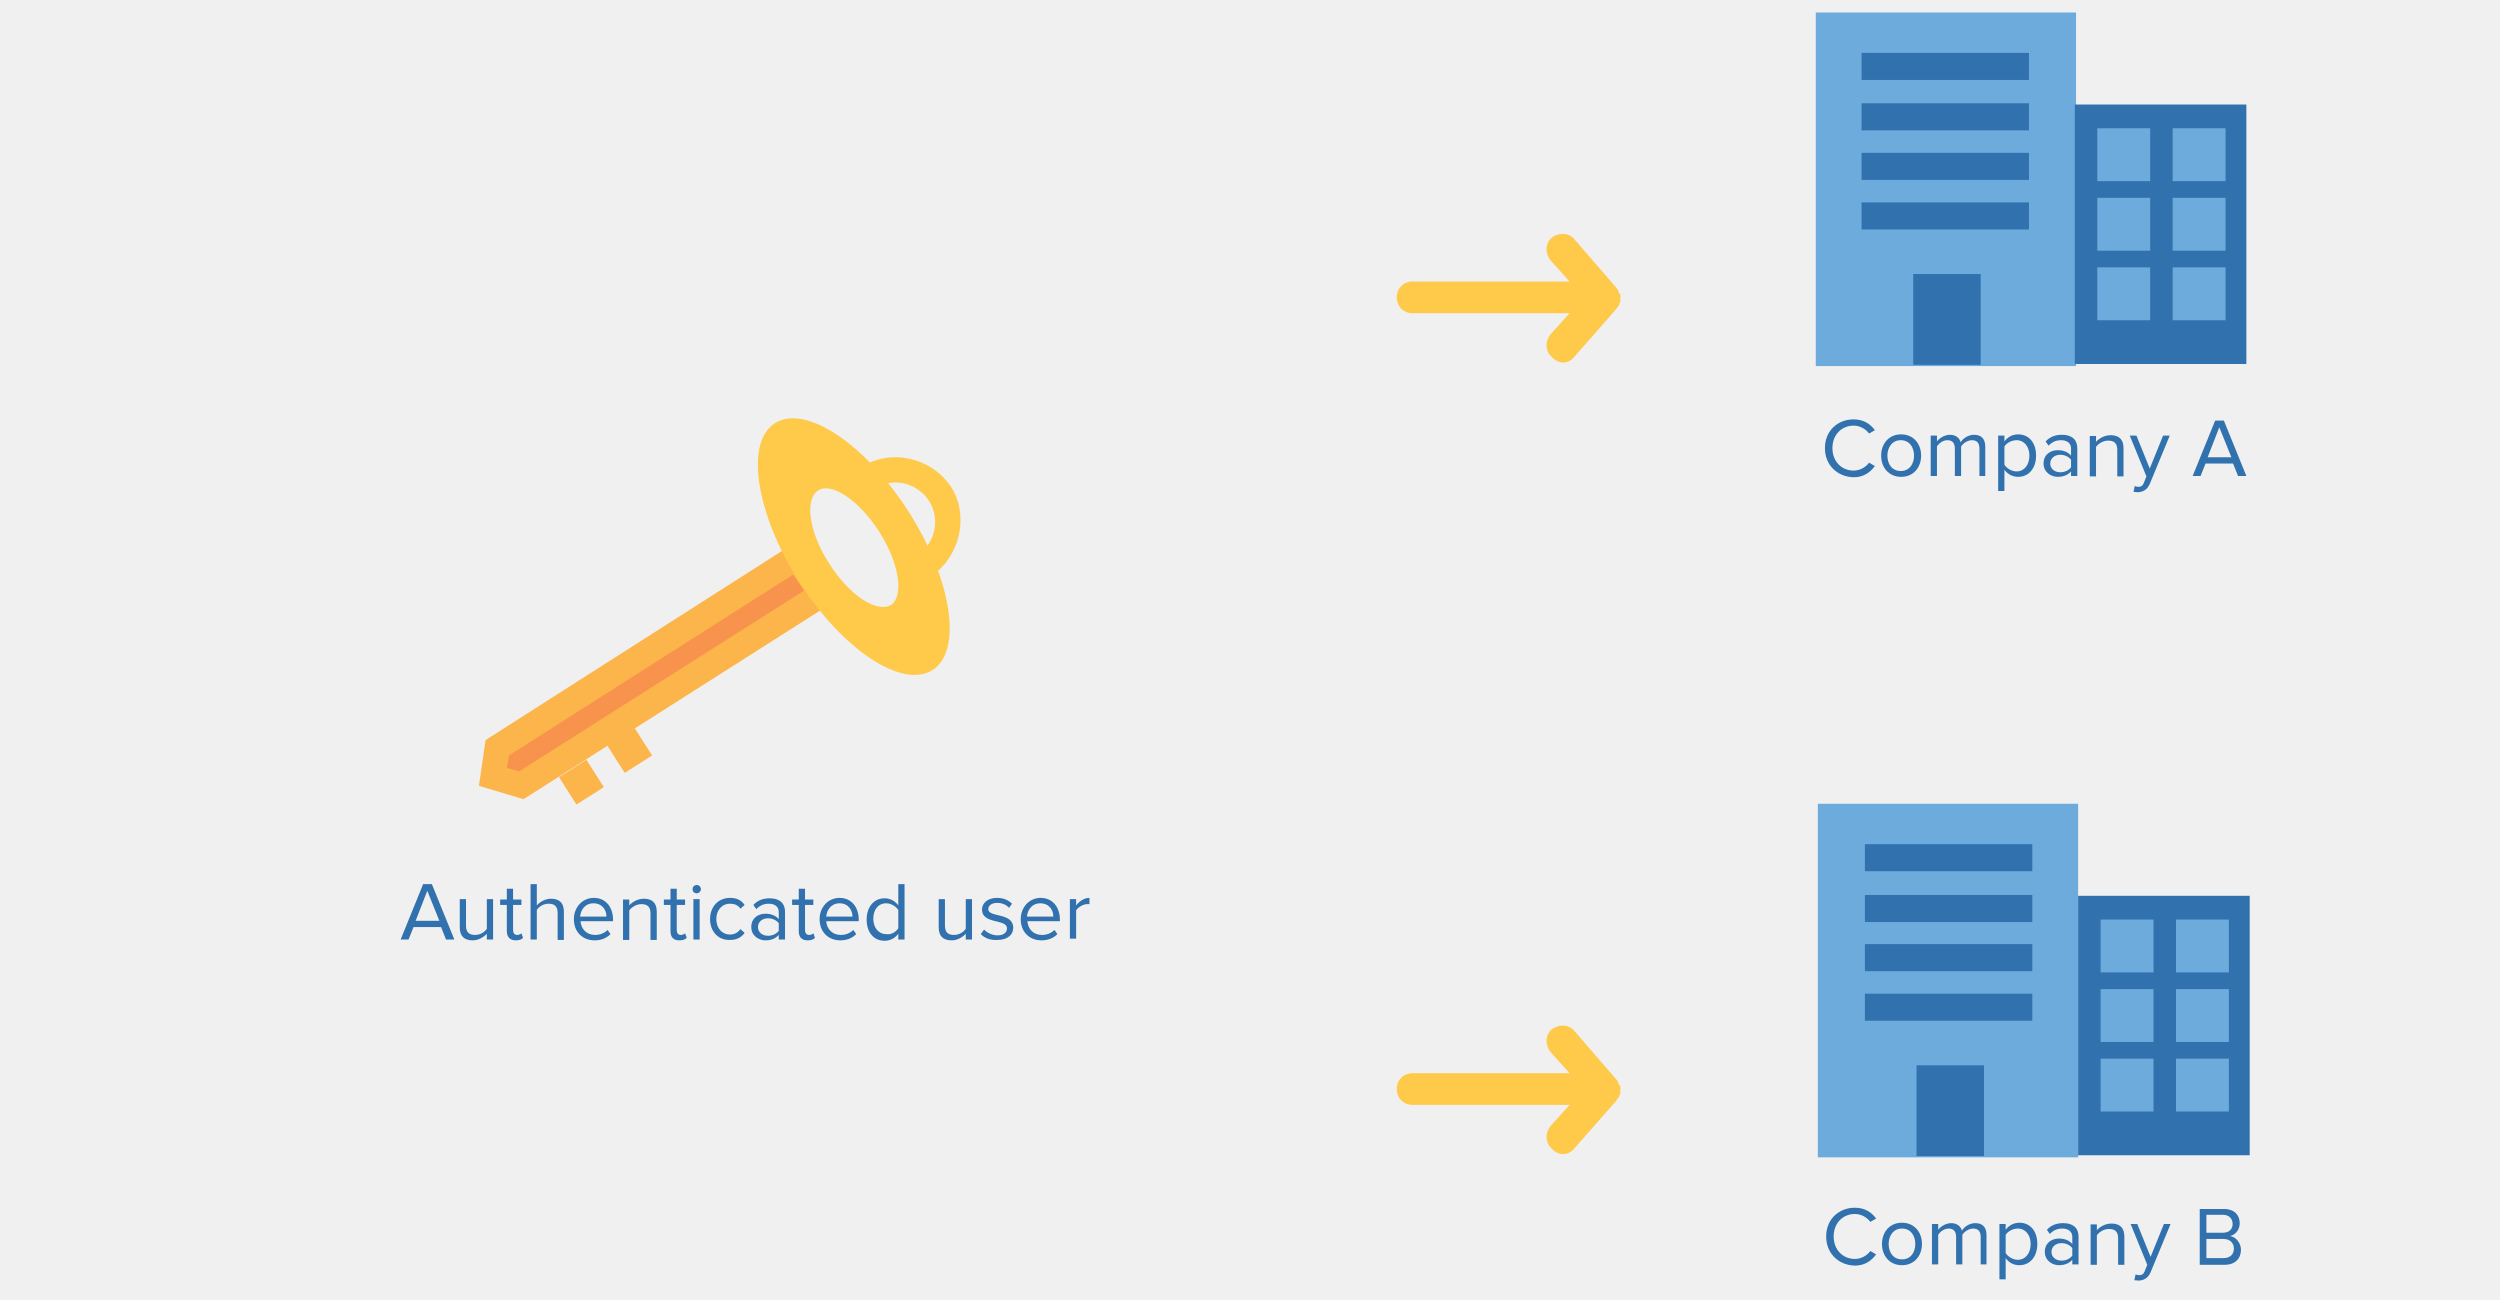
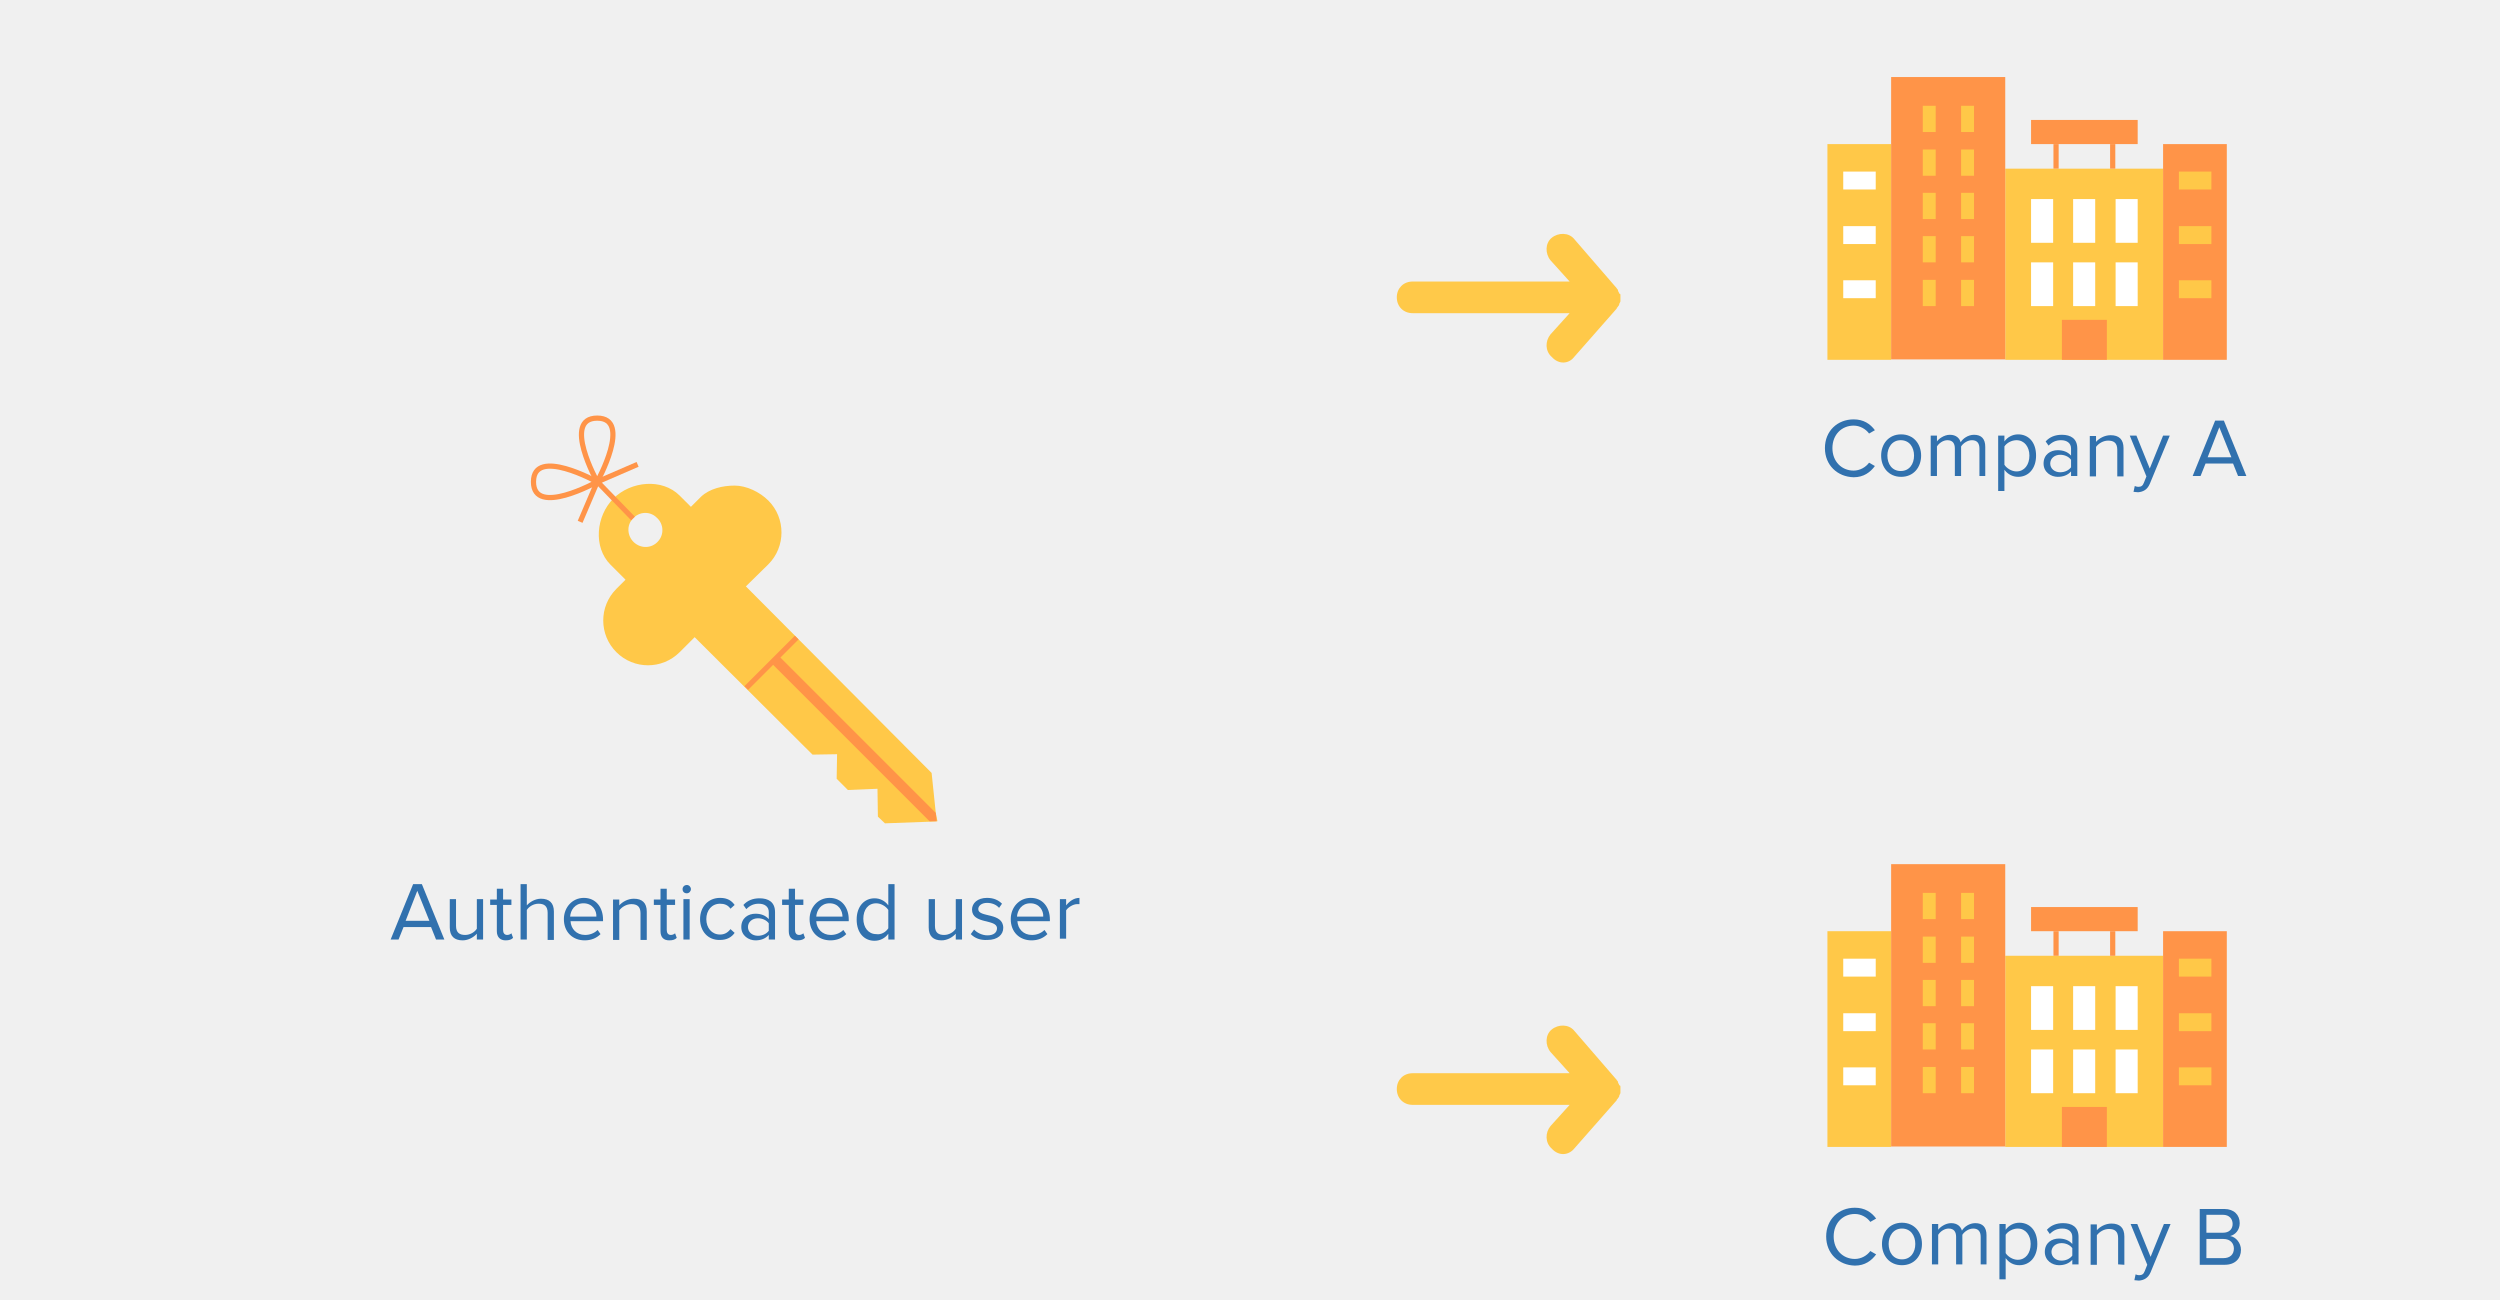
<svg xmlns="http://www.w3.org/2000/svg" version="1.1" id="Layer_1" x="0px" y="0px" viewBox="0 0 600.3 312" style="enable-background:new 0 0 600.3 312;" xml:space="preserve">
  <style type="text/css">
	.st0{fill:#FFC949;}
- 	.st1{fill:#FCB54A;}
- 	.st2{fill:#F7934C;}
- 	.st3{fill:#6DABDD;}
- 	.st4{fill:#3171AE;}
+ 	.st1{fill:#3171AE;}
+ 	.st2{fill:#FFC848;}
+ 	.st3{fill:#FF9448;}
+ 	.st4{fill:none;stroke:#FF9448;stroke-width:1.25;stroke-miterlimit:10;}
+ 	.st5{fill:#FFFFFF;}
</style>
-   <g>
-     <g>
-       <path class="st0" d="M223.3,138.6l-3.2-5.1c4.6-3,5.7-8.9,3-13.2c-3-4.6-8.9-5.7-13.2-3l-3.2-5.1c7.3-4.6,17-2.4,21.8,4.9    C232.7,124,230.6,133.7,223.3,138.6z" />
-     </g>
-     <g>
-       <polygon class="st1" points="201.5,143.7 125.7,191.9 115,188.7 116.6,177.7 192.3,129.4   " />
-     </g>
-     <g>
-       <polygon class="st2" points="122.2,181.4 190.4,138 193.1,141.8 124.7,185.2 121.7,184.4   " />
-     </g>
-     <g>
-       <rect x="147.3" y="176.3" transform="matrix(0.8439 -0.5366 0.5366 0.8439 -73.0955 109.2646)" class="st1" width="7.8" height="7.8" />
-     </g>
-     <g>
-       <rect x="135.7" y="183.9" transform="matrix(0.8439 -0.5366 0.5366 0.8439 -78.9684 104.233)" class="st1" width="7.8" height="7.8" />
-     </g>
-     <g>
-       <path class="st0" d="M218.2,122.9c-10.5-16.4-24.8-25.9-32.1-21.3s-4.6,21.6,5.7,38c10.5,16.4,24.8,25.9,32.1,21.3    C231.1,156.4,228.7,139.4,218.2,122.9z M199.1,135.3c-4.9-7.5-5.9-15.4-2.7-17.5c3.2-2.2,10,2.4,14.8,10s5.9,15.4,2.7,17.5    C210.4,147.2,203.9,142.9,199.1,135.3z" />
-     </g>
-   </g>
-   <g>
-     <g>
-       <g>
+   <path class="st0" d="M378,85.7l10.2-11.6c0-0.3,0.3-0.3,0.3-0.5c0.3-0.3,0.3-0.5,0.3-0.5c0-0.3,0.3-0.5,0.3-0.8s0-0.5,0-0.5  c0-0.3,0-0.5,0-0.8s0-0.5-0.3-0.5c0-0.3-0.3-0.5-0.3-0.8s-0.3-0.3-0.3-0.5L378,57.4c-1.3-1.6-3.8-1.6-5.4-0.3s-1.6,3.8-0.3,5.4  l4.6,5.1h-37.7c-2.2,0-3.8,1.6-3.8,3.8c0,2.2,1.6,3.8,3.8,3.8h37.7l-4.6,5.1c-1.3,1.6-1.3,4,0.3,5.4C374.3,87.6,376.7,87.4,378,85.7  z" />
+   <path class="st0" d="M378,275.8l10.2-11.6c0-0.3,0.3-0.3,0.3-0.5c0.3-0.3,0.3-0.5,0.3-0.5c0-0.3,0.3-0.5,0.3-0.8s0-0.5,0-0.5  c0-0.3,0-0.5,0-0.8s0-0.5-0.3-0.5c0-0.3-0.3-0.5-0.3-0.8s-0.3-0.3-0.3-0.5L378,247.5c-1.3-1.6-3.8-1.6-5.4-0.3s-1.6,3.8-0.3,5.4  l4.6,5.1h-37.7c-2.2,0-3.8,1.6-3.8,3.8c0,2.2,1.6,3.8,3.8,3.8h37.7l-4.6,5.1c-1.3,1.6-1.3,4,0.3,5.4  C374.3,277.7,376.7,277.4,378,275.8z" />
+   <g>
+     <path class="st1" d="M104.7,225.6l-1.2-3h-6.6l-1.2,3h-1.9l5.4-13.3h2.1l5.4,13.3H104.7z M100.2,213.9l-2.8,7.2h5.7L100.2,213.9z" />
+     <path class="st1" d="M114.5,225.6v-1.4c-0.7,0.8-2,1.6-3.4,1.6c-2,0-3.1-1-3.1-3.1v-6.8h1.5v6.4c0,1.7,0.9,2.2,2.2,2.2   c1.2,0,2.3-0.7,2.8-1.5v-7.1h1.5v9.7L114.5,225.6L114.5,225.6z" />
+     <path class="st1" d="M119.3,223.6v-6.3h-1.6V216h1.6v-2.6h1.5v2.6h2v1.3h-2v6c0,0.7,0.3,1.2,1,1.2c0.4,0,0.8-0.2,1-0.4l0.4,1.1   c-0.4,0.4-0.9,0.6-1.8,0.6C120.1,225.8,119.3,225,119.3,223.6z" />
+     <path class="st1" d="M131.5,225.6v-6.4c0-1.7-0.9-2.2-2.2-2.2c-1.2,0-2.3,0.7-2.8,1.5v7.1H125v-13.3h1.5v5.1c0.7-0.8,2-1.6,3.4-1.6   c2,0,3.1,1,3.1,3.1v6.8h-1.5V225.6z" />
+     <path class="st1" d="M135.4,220.7c0-2.8,2-5.1,4.8-5.1c2.9,0,4.6,2.3,4.6,5.2v0.4H137c0.1,1.8,1.4,3.3,3.5,3.3c1.1,0,2.2-0.4,3-1.2   l0.7,1c-1,1-2.3,1.5-3.8,1.5C137.5,225.8,135.4,223.8,135.4,220.7z M140.1,216.9c-2.1,0-3.1,1.7-3.2,3.2h6.3   C143.3,218.7,142.3,216.9,140.1,216.9z" />
+     <path class="st1" d="M153.8,225.6v-6.3c0-1.7-0.9-2.2-2.2-2.2c-1.2,0-2.3,0.7-2.9,1.5v7.1h-1.5V216h1.5v1.4c0.7-0.8,2-1.6,3.5-1.6   c2,0,3.1,1,3.1,3.1v6.8h-1.5V225.6z" />
+     <path class="st1" d="M158.6,223.6v-6.3H157V216h1.6v-2.6h1.5v2.6h2v1.3h-2v6c0,0.7,0.3,1.2,1,1.2c0.4,0,0.8-0.2,1-0.4l0.4,1.1   c-0.4,0.4-0.9,0.6-1.8,0.6C159.3,225.8,158.6,225,158.6,223.6z" />
+     <path class="st1" d="M163.9,213.5c0-0.6,0.5-1,1-1c0.6,0,1,0.5,1,1s-0.4,1-1,1S163.9,214.1,163.9,213.5z M164.1,225.6v-9.7h1.5v9.7   H164.1z" />
+     <path class="st1" d="M168.1,220.7c0-2.9,1.9-5.1,4.8-5.1c1.8,0,2.8,0.7,3.5,1.7l-1,0.9c-0.6-0.9-1.5-1.2-2.5-1.2   c-2,0-3.3,1.6-3.3,3.7c0,2.1,1.3,3.7,3.3,3.7c1,0,1.8-0.4,2.5-1.3l1,0.9c-0.7,1-1.8,1.7-3.5,1.7C170,225.8,168.1,223.6,168.1,220.7   z" />
+     <path class="st1" d="M184.6,225.6v-1.1c-0.8,0.9-1.9,1.3-3.2,1.3c-1.6,0-3.4-1.1-3.4-3.2c0-2.2,1.7-3.2,3.4-3.2   c1.3,0,2.4,0.4,3.2,1.3V219c0-1.3-1-2-2.4-2c-1.2,0-2.1,0.4-3,1.3l-0.7-1c1-1.1,2.3-1.6,3.9-1.6c2.1,0,3.7,0.9,3.7,3.3v6.6H184.6z    M184.6,223.5v-1.8c-0.6-0.8-1.6-1.2-2.6-1.2c-1.4,0-2.4,0.9-2.4,2.1c0,1.2,1,2.1,2.4,2.1C183,224.7,184,224.3,184.6,223.5z" />
+     <path class="st1" d="M189.4,223.6v-6.3h-1.6V216h1.6v-2.6h1.5v2.6h2v1.3h-2v6c0,0.7,0.3,1.2,1,1.2c0.4,0,0.8-0.2,1-0.4l0.4,1.1   c-0.4,0.4-0.9,0.6-1.8,0.6C190.1,225.8,189.4,225,189.4,223.6z" />
+     <path class="st1" d="M194.4,220.7c0-2.8,2-5.1,4.8-5.1c2.9,0,4.6,2.3,4.6,5.2v0.4H196c0.1,1.8,1.4,3.3,3.5,3.3c1.1,0,2.2-0.4,3-1.2   l0.7,1c-1,1-2.3,1.5-3.8,1.5C196.5,225.8,194.4,223.8,194.4,220.7z M199.2,216.9c-2.1,0-3.1,1.7-3.2,3.2h6.3   C202.3,218.7,201.4,216.9,199.2,216.9z" />
+     <path class="st1" d="M213.3,225.6v-1.4c-0.7,1-1.9,1.7-3.3,1.7c-2.5,0-4.3-1.9-4.3-5.1c0-3.1,1.8-5.1,4.3-5.1   c1.3,0,2.5,0.6,3.3,1.7v-5.1h1.5v13.3L213.3,225.6L213.3,225.6z M213.3,222.9v-4.4c-0.5-0.8-1.7-1.6-2.9-1.6c-2,0-3.1,1.6-3.1,3.7   c0,2.1,1.2,3.7,3.1,3.7C211.6,224.5,212.7,223.8,213.3,222.9z" />
+     <path class="st1" d="M229.5,225.6v-1.4c-0.7,0.8-2,1.6-3.4,1.6c-2,0-3.1-1-3.1-3.1v-6.8h1.5v6.4c0,1.7,0.9,2.2,2.2,2.2   c1.2,0,2.3-0.7,2.8-1.5v-7.1h1.5v9.7L229.5,225.6L229.5,225.6z" />
+     <path class="st1" d="M233.1,224.3l0.8-1.1c0.6,0.7,1.9,1.4,3.2,1.4c1.5,0,2.3-0.7,2.3-1.7c0-2.3-6-0.9-6-4.5c0-1.5,1.3-2.8,3.6-2.8   c1.7,0,2.8,0.6,3.6,1.4l-0.7,1c-0.6-0.7-1.6-1.2-2.9-1.2c-1.3,0-2.1,0.7-2.1,1.5c0,2.1,6,0.7,6,4.5c0,1.6-1.3,2.9-3.8,2.9   C235.4,225.8,234.1,225.3,233.1,224.3z" />
+     <path class="st1" d="M242.7,220.7c0-2.8,2-5.1,4.8-5.1c2.9,0,4.6,2.3,4.6,5.2v0.4h-7.8c0.1,1.8,1.4,3.3,3.5,3.3   c1.1,0,2.2-0.4,3-1.2l0.7,1c-1,1-2.3,1.5-3.8,1.5C244.8,225.8,242.7,223.8,242.7,220.7z M247.4,216.9c-2.1,0-3.1,1.7-3.2,3.2h6.3   C250.6,218.7,249.6,216.9,247.4,216.9z" />
+     <path class="st1" d="M254.5,225.6v-9.7h1.5v1.5c0.8-1,1.9-1.8,3.2-1.8v1.5c-0.2,0-0.4,0-0.6,0c-0.9,0-2.2,0.8-2.6,1.5v6.8h-1.5   V225.6z" />
+   </g>
+   <g>
+     <path class="st1" d="M438.2,107.6c0-4.1,3-6.9,6.9-6.9c2.4,0,4,1.1,5.1,2.6l-1.4,0.8c-0.8-1.1-2.2-1.9-3.7-1.9   c-2.9,0-5.1,2.2-5.1,5.4c0,3.2,2.2,5.4,5.1,5.4c1.5,0,2.9-0.8,3.7-1.9l1.4,0.8c-1.1,1.5-2.7,2.7-5.1,2.7   C441.2,114.5,438.2,111.7,438.2,107.6z" />
+     <path class="st1" d="M451.7,109.4c0-2.8,1.8-5.1,4.8-5.1s4.8,2.3,4.8,5.1c0,2.8-1.8,5.1-4.8,5.1S451.7,112.2,451.7,109.4z    M459.6,109.4c0-2-1.1-3.7-3.2-3.7s-3.2,1.8-3.2,3.7c0,2,1.1,3.7,3.2,3.7S459.6,111.4,459.6,109.4z" />
+     <path class="st1" d="M475.3,114.3v-6.6c0-1.2-0.5-2-1.8-2c-1,0-2.1,0.7-2.6,1.5v7.1h-1.5v-6.6c0-1.2-0.5-2-1.8-2   c-1,0-2,0.7-2.5,1.5v7.1h-1.5v-9.7h1.5v1.4c0.4-0.6,1.7-1.6,3.1-1.6c1.5,0,2.3,0.8,2.6,1.8c0.5-0.9,1.8-1.8,3.2-1.8   c1.8,0,2.7,1,2.7,2.9v7C476.7,114.3,475.3,114.3,475.3,114.3z" />
+     <path class="st1" d="M481.3,112.8v5.1h-1.5v-13.3h1.5v1.4c0.7-1,1.9-1.7,3.3-1.7c2.5,0,4.3,1.9,4.3,5.1c0,3.1-1.8,5.1-4.3,5.1   C483.3,114.5,482.1,113.9,481.3,112.8z M487.3,109.4c0-2.1-1.2-3.7-3.1-3.7c-1.2,0-2.4,0.7-2.9,1.5v4.4c0.5,0.8,1.7,1.6,2.9,1.6   C486.1,113.2,487.3,111.6,487.3,109.4z" />
+     <path class="st1" d="M497.3,114.3v-1.1c-0.8,0.9-1.9,1.3-3.2,1.3c-1.6,0-3.4-1.1-3.4-3.2c0-2.2,1.7-3.2,3.4-3.2   c1.3,0,2.4,0.4,3.2,1.3v-1.7c0-1.3-1-2-2.4-2c-1.2,0-2.1,0.4-3,1.3l-0.7-1c1-1.1,2.3-1.6,3.9-1.6c2.1,0,3.7,0.9,3.7,3.3v6.6   L497.3,114.3L497.3,114.3z M497.3,112.2v-1.8c-0.6-0.8-1.6-1.2-2.6-1.2c-1.4,0-2.4,0.9-2.4,2.1s1,2.1,2.4,2.1   C495.7,113.4,496.7,113,497.3,112.2z" />
+     <path class="st1" d="M508.4,114.3V108c0-1.7-0.9-2.2-2.2-2.2c-1.2,0-2.3,0.7-2.9,1.5v7.1h-1.5v-9.7h1.5v1.4c0.7-0.8,2-1.6,3.5-1.6   c2,0,3.1,1,3.1,3.1v6.8h-1.5V114.3z" />
+     <path class="st1" d="M512.6,116.7c0.2,0.1,0.6,0.2,0.8,0.2c0.7,0,1.1-0.2,1.4-1l0.6-1.5l-4-9.8h1.6l3.2,7.9l3.2-7.9h1.6l-4.8,11.6   c-0.6,1.4-1.6,1.9-2.8,2c-0.3,0-0.8-0.1-1.1-0.1L512.6,116.7z" />
+     <path class="st1" d="M537.4,114.3l-1.2-3h-6.6l-1.2,3h-1.9l5.4-13.3h2.1l5.4,13.3H537.4z M532.9,102.6l-2.8,7.2h5.7L532.9,102.6z" />
+   </g>
+   <g>
+     <path class="st1" d="M438.5,296.9c0-4.1,3-6.9,6.9-6.9c2.4,0,4,1.1,5.1,2.6l-1.4,0.8c-0.8-1.1-2.2-1.9-3.7-1.9   c-2.9,0-5.1,2.2-5.1,5.4c0,3.2,2.2,5.4,5.1,5.4c1.5,0,2.9-0.8,3.7-1.9l1.4,0.8c-1.1,1.5-2.7,2.7-5.1,2.7   C441.5,303.8,438.5,301,438.5,296.9z" />
+     <path class="st1" d="M451.9,298.7c0-2.8,1.8-5.1,4.8-5.1s4.8,2.3,4.8,5.1c0,2.8-1.8,5.1-4.8,5.1S451.9,301.5,451.9,298.7z    M459.9,298.7c0-2-1.1-3.7-3.2-3.7s-3.2,1.8-3.2,3.7c0,2,1.1,3.7,3.2,3.7S459.9,300.7,459.9,298.7z" />
+     <path class="st1" d="M475.6,303.6V297c0-1.2-0.5-2-1.8-2c-1,0-2.1,0.7-2.6,1.5v7.1h-1.5V297c0-1.2-0.5-2-1.8-2c-1,0-2,0.7-2.5,1.5   v7.1h-1.5v-9.7h1.5v1.4c0.4-0.6,1.7-1.6,3.1-1.6c1.5,0,2.3,0.8,2.6,1.8c0.5-0.9,1.8-1.8,3.2-1.8c1.8,0,2.7,1,2.7,2.9v7L475.6,303.6   L475.6,303.6z" />
+     <path class="st1" d="M481.6,302.1v5.1h-1.5v-13.3h1.5v1.4c0.7-1,1.9-1.7,3.3-1.7c2.5,0,4.3,1.9,4.3,5.1c0,3.1-1.8,5.1-4.3,5.1   C483.5,303.8,482.4,303.2,481.6,302.1z M487.6,298.7c0-2.1-1.2-3.7-3.1-3.7c-1.2,0-2.4,0.7-2.9,1.5v4.4c0.5,0.8,1.7,1.6,2.9,1.6   C486.4,302.5,487.6,300.9,487.6,298.7z" />
+     <path class="st1" d="M497.6,303.6v-1.1c-0.8,0.9-1.9,1.3-3.2,1.3c-1.6,0-3.4-1.1-3.4-3.2c0-2.2,1.7-3.2,3.4-3.2   c1.3,0,2.4,0.4,3.2,1.3V297c0-1.3-1-2-2.4-2c-1.2,0-2.1,0.4-3,1.3l-0.7-1c1-1.1,2.3-1.6,3.9-1.6c2.1,0,3.7,0.9,3.7,3.3v6.6   L497.6,303.6L497.6,303.6z M497.6,301.5v-1.8c-0.6-0.8-1.6-1.2-2.6-1.2c-1.4,0-2.4,0.9-2.4,2.1s1,2.1,2.4,2.1   C496,302.7,497,302.3,497.6,301.5z" />
+     <path class="st1" d="M508.6,303.6v-6.3c0-1.7-0.9-2.2-2.2-2.2c-1.2,0-2.3,0.7-2.9,1.5v7.1H502V294h1.5v1.4c0.7-0.8,2-1.6,3.5-1.6   c2,0,3.1,1,3.1,3.1v6.8L508.6,303.6L508.6,303.6z" />
+     <path class="st1" d="M512.8,306c0.2,0.1,0.6,0.2,0.8,0.2c0.7,0,1.1-0.2,1.4-1l0.6-1.5l-4-9.8h1.6l3.2,7.9l3.2-7.9h1.6l-4.8,11.6   c-0.6,1.4-1.6,1.9-2.8,2c-0.3,0-0.8-0.1-1.1-0.1L512.8,306z" />
+     <path class="st1" d="M528.2,303.6v-13.3h5.9c2.3,0,3.7,1.4,3.7,3.4c0,1.7-1.1,2.8-2.3,3.1c1.4,0.2,2.6,1.7,2.6,3.3   c0,2.1-1.4,3.6-3.9,3.6h-6V303.6z M536.1,293.9c0-1.2-0.8-2.2-2.3-2.2h-4v4.3h4C535.3,296,536.1,295.1,536.1,293.9z M536.4,299.8   c0-1.2-0.8-2.3-2.5-2.3h-4.1v4.6h4.1C535.5,302.1,536.4,301.2,536.4,299.8z" />
+   </g>
+   <g>
+     <g>
+       <rect x="481.5" y="40.5" class="st2" width="37.9" height="45.9" />
+       <rect x="438.8" y="34.6" class="st2" width="15.3" height="51.8" />
+       <rect x="454.1" y="18.5" class="st3" width="27.4" height="67.8" />
+       <rect x="487.7" y="28.8" class="st3" width="25.6" height="5.8" />
+       <g>
+         <line class="st4" x1="493.7" y1="34.6" x2="493.7" y2="40.5" />
+         <line class="st4" x1="507.3" y1="34.6" x2="507.3" y2="40.5" />
+       </g>
+       <g>
+         <rect x="461.7" y="25.4" class="st2" width="3.1" height="6.3" />
+         <rect x="470.9" y="25.4" class="st2" width="3.1" height="6.3" />
        <g>
-           <g>
-             <g>
-               <rect x="436" y="3" class="st3" width="62.5" height="84.9" />
-             </g>
+           <rect x="487.7" y="47.8" class="st5" width="5.3" height="10.5" />
+           <g>
+             <rect x="497.8" y="47.8" class="st5" width="5.3" height="10.5" />
+           </g>
+           <g>
+             <rect x="508" y="47.8" class="st5" width="5.3" height="10.5" />
+           </g>
+           <rect x="487.7" y="63" class="st5" width="5.3" height="10.5" />
+           <g>
+             <rect x="497.8" y="63" class="st5" width="5.3" height="10.5" />
+           </g>
+           <g>
+             <rect x="508" y="63" class="st5" width="5.3" height="10.5" />
          </g>
        </g>
+       </g>
+       <g>
+         <rect x="461.7" y="35.9" class="st2" width="3.1" height="6.3" />
+         <rect x="470.9" y="35.9" class="st2" width="3.1" height="6.3" />
+       </g>
+       <g>
+         <rect x="461.7" y="46.3" class="st2" width="3.1" height="6.3" />
+         <rect x="470.9" y="46.3" class="st2" width="3.1" height="6.3" />
+       </g>
+       <g>
+         <rect x="461.7" y="56.7" class="st2" width="3.1" height="6.3" />
+         <rect x="470.9" y="56.7" class="st2" width="3.1" height="6.3" />
+       </g>
+       <g>
+         <rect x="461.7" y="67.2" class="st2" width="3.1" height="6.3" />
+         <rect x="470.9" y="67.2" class="st2" width="3.1" height="6.3" />
+       </g>
+       <rect x="495.1" y="76.8" class="st3" width="10.8" height="9.6" />
+     </g>
+     <g>
+       <rect x="442.6" y="41.2" class="st5" width="7.8" height="4.3" />
+     </g>
+     <g>
+       <rect x="442.6" y="54.3" class="st5" width="7.8" height="4.3" />
+     </g>
+     <g>
+       <rect x="442.6" y="67.3" class="st5" width="7.8" height="4.3" />
+     </g>
+     <rect x="519.4" y="34.6" class="st3" width="15.3" height="51.8" />
+     <g>
+       <rect x="523.2" y="41.2" class="st2" width="7.8" height="4.3" />
+     </g>
+     <g>
+       <rect x="523.2" y="54.3" class="st2" width="7.8" height="4.3" />
+     </g>
+     <g>
+       <rect x="523.2" y="67.3" class="st2" width="7.8" height="4.3" />
+     </g>
+   </g>
+   <g>
+     <g>
+       <rect x="481.5" y="229.5" class="st2" width="37.9" height="45.9" />
+       <rect x="438.8" y="223.6" class="st2" width="15.3" height="51.8" />
+       <rect x="454.1" y="207.5" class="st3" width="27.4" height="67.8" />
+       <rect x="487.7" y="217.8" class="st3" width="25.6" height="5.8" />
+       <g>
+         <line class="st4" x1="493.7" y1="223.6" x2="493.7" y2="229.5" />
+         <line class="st4" x1="507.3" y1="223.6" x2="507.3" y2="229.5" />
+       </g>
+       <g>
+         <rect x="461.7" y="214.4" class="st2" width="3.1" height="6.3" />
+         <rect x="470.9" y="214.4" class="st2" width="3.1" height="6.3" />
        <g>
-           <g>
-             <g>
-               <rect x="459.4" y="65.8" class="st4" width="16.2" height="21.8" />
-             </g>
+           <rect x="487.7" y="236.8" class="st5" width="5.3" height="10.5" />
+           <g>
+             <rect x="497.8" y="236.8" class="st5" width="5.3" height="10.5" />
+           </g>
+           <g>
+             <rect x="508" y="236.8" class="st5" width="5.3" height="10.5" />
+           </g>
+           <rect x="487.7" y="252" class="st5" width="5.3" height="10.5" />
+           <g>
+             <rect x="497.8" y="252" class="st5" width="5.3" height="10.5" />
+           </g>
+           <g>
+             <rect x="508" y="252" class="st5" width="5.3" height="10.5" />
          </g>
        </g>
+       </g>
+       <g>
+         <rect x="461.7" y="224.9" class="st2" width="3.1" height="6.3" />
+         <rect x="470.9" y="224.9" class="st2" width="3.1" height="6.3" />
+       </g>
+       <g>
+         <rect x="461.7" y="235.3" class="st2" width="3.1" height="6.3" />
+         <rect x="470.9" y="235.3" class="st2" width="3.1" height="6.3" />
+       </g>
+       <g>
+         <rect x="461.7" y="245.7" class="st2" width="3.1" height="6.3" />
+         <rect x="470.9" y="245.7" class="st2" width="3.1" height="6.3" />
+       </g>
+       <g>
+         <rect x="461.7" y="256.2" class="st2" width="3.1" height="6.3" />
+         <rect x="470.9" y="256.2" class="st2" width="3.1" height="6.3" />
+       </g>
+       <rect x="495.1" y="265.8" class="st3" width="10.8" height="9.6" />
+     </g>
+     <g>
+       <rect x="442.6" y="230.2" class="st5" width="7.8" height="4.3" />
+     </g>
+     <g>
+       <rect x="442.6" y="243.3" class="st5" width="7.8" height="4.3" />
+     </g>
+     <g>
+       <rect x="442.6" y="256.3" class="st5" width="7.8" height="4.3" />
+     </g>
+     <rect x="519.4" y="223.6" class="st3" width="15.3" height="51.8" />
+     <g>
+       <rect x="523.2" y="230.2" class="st2" width="7.8" height="4.3" />
+     </g>
+     <g>
+       <rect x="523.2" y="243.3" class="st2" width="7.8" height="4.3" />
+     </g>
+     <g>
+       <rect x="523.2" y="256.3" class="st2" width="7.8" height="4.3" />
+     </g>
+   </g>
+   <g>
+     <g>
+       <g>
        <g>
          <g>
-             <g>
-               <g>
-                 <rect x="447" y="12.7" class="st4" width="40.2" height="6.5" />
-               </g>
-             </g>
-           </g>
-           <g>
-             <g>
-               <g>
-                 <rect x="447" y="24.8" class="st4" width="40.2" height="6.5" />
-               </g>
-             </g>
-           </g>
-           <g>
-             <g>
-               <g>
-                 <rect x="447" y="36.7" class="st4" width="40.2" height="6.5" />
-               </g>
-             </g>
-           </g>
-           <g>
-             <g>
-               <g>
-                 <rect x="447" y="48.6" class="st4" width="40.2" height="6.5" />
-               </g>
-             </g>
+             <path class="st2" d="M224.7,195.2l-1-9.6l-44.6-44.8l5.4-5.3c4.2-4.2,4.2-11.1,0-15.3c-2.1-2.1-5.3-3.6-8.1-3.6       c-2.8,0-6,0.7-8.1,2.7l-2.4,2.4l-2.7-2.7c-4.2-4.2-11.7-3.5-15.9,0.7c-4.2,4.2-4.9,11.7-0.7,15.9l3.6,3.6l-2.2,2.2       c-4.2,4.2-4.2,11,0,15.2c4.2,4.2,11,4.2,15.2,0l3.6-3.6l28.3,28.2l5.9-0.1l-0.1,5.9l2.7,2.7l7.1-0.3l0.1,6.7l1.7,1.6l10.9-0.4       l1.7-0.1L224.7,195.2z M158,130c-1.5,1.7-4.1,1.8-5.8,0.2c-1.6-1.5-1.8-4.1-0.2-5.7c1.5-1.7,4.1-1.8,5.7-0.2       C159.4,125.8,159.5,128.4,158,130z" />
          </g>
        </g>
-       </g>
-       <g>
-         <g>
-           <g>
-             <rect x="498.2" y="25.1" class="st4" width="41.2" height="62.3" />
-           </g>
-         </g>
-       </g>
-       <g>
-         <g>
-           <g>
-             <g>
-               <g>
-                 <rect x="503.6" y="30.8" class="st3" width="12.7" height="12.7" />
-               </g>
-             </g>
-           </g>
-           <g>
-             <g>
-               <g>
-                 <rect x="503.6" y="47.5" class="st3" width="12.7" height="12.7" />
-               </g>
-             </g>
-           </g>
-           <g>
-             <g>
-               <g>
-                 <rect x="503.6" y="64.2" class="st3" width="12.7" height="12.7" />
-               </g>
-             </g>
-           </g>
-         </g>
-         <g>
-           <g>
-             <g>
-               <g>
-                 <rect x="521.7" y="30.8" class="st3" width="12.7" height="12.7" />
-               </g>
-             </g>
-           </g>
-           <g>
-             <g>
-               <g>
-                 <rect x="521.7" y="47.5" class="st3" width="12.7" height="12.7" />
-               </g>
-             </g>
-           </g>
-           <g>
-             <g>
-               <g>
-                 <rect x="521.7" y="64.2" class="st3" width="12.7" height="12.7" />
-               </g>
-             </g>
-           </g>
-         </g>
-       </g>
-     </g>
-   </g>
-   <g>
-     <g>
-       <g>
-         <g>
-           <g>
-             <g>
-               <rect x="436.5" y="193" class="st3" width="62.5" height="84.9" />
-             </g>
-           </g>
-         </g>
-         <g>
-           <g>
-             <g>
-               <rect x="460.2" y="255.8" class="st4" width="16.2" height="21.8" />
-             </g>
-           </g>
-         </g>
-         <g>
-           <g>
-             <g>
-               <g>
-                 <rect x="447.8" y="202.7" class="st4" width="40.2" height="6.5" />
-               </g>
-             </g>
-           </g>
-           <g>
-             <g>
-               <g>
-                 <rect x="447.8" y="214.9" class="st4" width="40.2" height="6.5" />
-               </g>
-             </g>
-           </g>
-           <g>
-             <g>
-               <g>
-                 <rect x="447.8" y="226.7" class="st4" width="40.2" height="6.5" />
-               </g>
-             </g>
-           </g>
-           <g>
-             <g>
-               <g>
-                 <rect x="447.8" y="238.6" class="st4" width="40.2" height="6.5" />
-               </g>
-             </g>
-           </g>
-         </g>
-       </g>
-       <g>
-         <g>
-           <g>
-             <rect x="499" y="215.1" class="st4" width="41.2" height="62.3" />
-           </g>
-         </g>
-       </g>
-       <g>
-         <g>
-           <g>
-             <g>
-               <g>
-                 <rect x="504.4" y="220.8" class="st3" width="12.7" height="12.7" />
-               </g>
-             </g>
-           </g>
-           <g>
-             <g>
-               <g>
-                 <rect x="504.4" y="237.5" class="st3" width="12.7" height="12.7" />
-               </g>
-             </g>
-           </g>
-           <g>
-             <g>
-               <g>
-                 <rect x="504.4" y="254.2" class="st3" width="12.7" height="12.7" />
-               </g>
-             </g>
-           </g>
-         </g>
-         <g>
-           <g>
-             <g>
-               <g>
-                 <rect x="522.5" y="220.8" class="st3" width="12.7" height="12.7" />
-               </g>
-             </g>
-           </g>
-           <g>
-             <g>
-               <g>
-                 <rect x="522.5" y="237.5" class="st3" width="12.7" height="12.7" />
-               </g>
-             </g>
-           </g>
-           <g>
-             <g>
-               <g>
-                 <rect x="522.5" y="254.2" class="st3" width="12.7" height="12.7" />
-               </g>
-             </g>
-           </g>
-         </g>
-       </g>
-     </g>
-   </g>
-   <path class="st0" d="M378,85.7l10.2-11.6c0-0.3,0.3-0.3,0.3-0.5c0.3-0.3,0.3-0.5,0.3-0.5c0-0.3,0.3-0.5,0.3-0.8c0-0.3,0-0.5,0-0.5  c0-0.3,0-0.5,0-0.8s0-0.5-0.3-0.5c0-0.3-0.3-0.5-0.3-0.8c0-0.3-0.3-0.3-0.3-0.5L378,57.4c-1.3-1.6-3.8-1.6-5.4-0.3  c-1.6,1.3-1.6,3.8-0.3,5.4l4.6,5.1h-37.7c-2.2,0-3.8,1.6-3.8,3.8c0,2.2,1.6,3.8,3.8,3.8h37.7l-4.6,5.1c-1.3,1.6-1.3,4,0.3,5.4  C374.3,87.6,376.7,87.4,378,85.7z" />
-   <path class="st0" d="M378,275.8l10.2-11.6c0-0.3,0.3-0.3,0.3-0.5c0.3-0.3,0.3-0.5,0.3-0.5c0-0.3,0.3-0.5,0.3-0.8s0-0.5,0-0.5  c0-0.3,0-0.5,0-0.8c0-0.3,0-0.5-0.3-0.5c0-0.3-0.3-0.5-0.3-0.8c0-0.3-0.3-0.3-0.3-0.5L378,247.5c-1.3-1.6-3.8-1.6-5.4-0.3  s-1.6,3.8-0.3,5.4l4.6,5.1h-37.7c-2.2,0-3.8,1.6-3.8,3.8c0,2.2,1.6,3.8,3.8,3.8h37.7l-4.6,5.1c-1.3,1.6-1.3,4,0.3,5.4  C374.3,277.7,376.7,277.4,378,275.8z" />
-   <g>
-     <path class="st4" d="M107.1,225.6l-1.2-3h-6.6l-1.2,3h-1.9l5.4-13.3h2.1l5.4,13.3H107.1z M102.6,213.9l-2.8,7.2h5.7L102.6,213.9z" />
-     <path class="st4" d="M116.9,225.6v-1.4c-0.7,0.8-2,1.6-3.4,1.6c-2,0-3.1-1-3.1-3.1v-6.8h1.5v6.4c0,1.7,0.9,2.2,2.2,2.2   c1.2,0,2.3-0.7,2.8-1.5v-7.1h1.5v9.7H116.9z" />
-     <path class="st4" d="M121.7,223.6v-6.3h-1.6v-1.3h1.6v-2.6h1.5v2.6h2v1.3h-2v6c0,0.7,0.3,1.2,1,1.2c0.4,0,0.8-0.2,1-0.4l0.4,1.1   c-0.4,0.4-0.9,0.6-1.8,0.6C122.5,225.8,121.7,225,121.7,223.6z" />
-     <path class="st4" d="M133.9,225.6v-6.4c0-1.7-0.9-2.2-2.2-2.2c-1.2,0-2.3,0.7-2.8,1.5v7.1h-1.5v-13.3h1.5v5.1   c0.7-0.8,2-1.6,3.4-1.6c2,0,3.1,1,3.1,3.1v6.8H133.9z" />
-     <path class="st4" d="M137.8,220.7c0-2.8,2-5.1,4.8-5.1c2.9,0,4.6,2.3,4.6,5.2v0.4h-7.8c0.1,1.8,1.4,3.3,3.5,3.3   c1.1,0,2.2-0.4,3-1.2l0.7,1c-1,1-2.3,1.5-3.8,1.5C139.9,225.8,137.8,223.8,137.8,220.7z M142.5,216.9c-2.1,0-3.1,1.7-3.2,3.2h6.3   C145.7,218.7,144.7,216.9,142.5,216.9z" />
-     <path class="st4" d="M156.2,225.6v-6.3c0-1.7-0.9-2.2-2.2-2.2c-1.2,0-2.3,0.7-2.9,1.5v7.1h-1.5v-9.7h1.5v1.4c0.7-0.8,2-1.6,3.5-1.6   c2,0,3.1,1,3.1,3.1v6.8H156.2z" />
-     <path class="st4" d="M161,223.6v-6.3h-1.6v-1.3h1.6v-2.6h1.5v2.6h2v1.3h-2v6c0,0.7,0.3,1.2,1,1.2c0.4,0,0.8-0.2,1-0.4l0.4,1.1   c-0.4,0.4-0.9,0.6-1.8,0.6C161.7,225.8,161,225,161,223.6z" />
-     <path class="st4" d="M166.3,213.5c0-0.6,0.5-1,1-1c0.6,0,1,0.5,1,1s-0.4,1-1,1C166.7,214.5,166.3,214.1,166.3,213.5z M166.5,225.6   v-9.7h1.5v9.7H166.5z" />
-     <path class="st4" d="M170.5,220.7c0-2.9,1.9-5.1,4.8-5.1c1.8,0,2.8,0.7,3.5,1.7l-1,0.9c-0.6-0.9-1.5-1.2-2.5-1.2   c-2,0-3.3,1.6-3.3,3.7c0,2.1,1.3,3.7,3.3,3.7c1,0,1.8-0.4,2.5-1.3l1,0.9c-0.7,1-1.8,1.7-3.5,1.7   C172.4,225.8,170.5,223.6,170.5,220.7z" />
-     <path class="st4" d="M187,225.6v-1.1c-0.8,0.9-1.9,1.3-3.2,1.3c-1.6,0-3.4-1.1-3.4-3.2c0-2.2,1.7-3.2,3.4-3.2   c1.3,0,2.4,0.4,3.2,1.3V219c0-1.3-1-2-2.4-2c-1.2,0-2.1,0.4-3,1.3l-0.7-1c1-1.1,2.3-1.6,3.9-1.6c2.1,0,3.7,0.9,3.7,3.3v6.6H187z    M187,223.5v-1.8c-0.6-0.8-1.6-1.2-2.6-1.2c-1.4,0-2.4,0.9-2.4,2.1c0,1.2,1,2.1,2.4,2.1C185.4,224.7,186.4,224.3,187,223.5z" />
-     <path class="st4" d="M191.8,223.6v-6.3h-1.6v-1.3h1.6v-2.6h1.5v2.6h2v1.3h-2v6c0,0.7,0.3,1.2,1,1.2c0.4,0,0.8-0.2,1-0.4l0.4,1.1   c-0.4,0.4-0.9,0.6-1.8,0.6C192.5,225.8,191.8,225,191.8,223.6z" />
-     <path class="st4" d="M196.8,220.7c0-2.8,2-5.1,4.8-5.1c2.9,0,4.6,2.3,4.6,5.2v0.4h-7.8c0.1,1.8,1.4,3.3,3.5,3.3   c1.1,0,2.2-0.4,3-1.2l0.7,1c-1,1-2.3,1.5-3.8,1.5C198.9,225.8,196.8,223.8,196.8,220.7z M201.6,216.9c-2.1,0-3.1,1.7-3.2,3.2h6.3   C204.7,218.7,203.8,216.9,201.6,216.9z" />
-     <path class="st4" d="M215.7,225.6v-1.4c-0.7,1-1.9,1.7-3.3,1.7c-2.5,0-4.3-1.9-4.3-5.1c0-3.1,1.8-5.1,4.3-5.1   c1.3,0,2.5,0.6,3.3,1.7v-5.1h1.5v13.3H215.7z M215.7,222.9v-4.4c-0.5-0.8-1.7-1.6-2.9-1.6c-2,0-3.1,1.6-3.1,3.7   c0,2.1,1.2,3.7,3.1,3.7C214,224.5,215.1,223.8,215.7,222.9z" />
-     <path class="st4" d="M231.9,225.6v-1.4c-0.7,0.8-2,1.6-3.4,1.6c-2,0-3.1-1-3.1-3.1v-6.8h1.5v6.4c0,1.7,0.9,2.2,2.2,2.2   c1.2,0,2.3-0.7,2.8-1.5v-7.1h1.5v9.7H231.9z" />
-     <path class="st4" d="M235.5,224.3l0.8-1.1c0.6,0.7,1.9,1.4,3.2,1.4c1.5,0,2.3-0.7,2.3-1.7c0-2.3-6-0.9-6-4.5c0-1.5,1.3-2.8,3.6-2.8   c1.7,0,2.8,0.6,3.6,1.4l-0.7,1c-0.6-0.7-1.6-1.2-2.9-1.2c-1.3,0-2.1,0.7-2.1,1.5c0,2.1,6,0.7,6,4.5c0,1.6-1.3,2.9-3.8,2.9   C237.8,225.8,236.5,225.3,235.5,224.3z" />
-     <path class="st4" d="M245.1,220.7c0-2.8,2-5.1,4.8-5.1c2.9,0,4.6,2.3,4.6,5.2v0.4h-7.8c0.1,1.8,1.4,3.3,3.5,3.3   c1.1,0,2.2-0.4,3-1.2l0.7,1c-1,1-2.3,1.5-3.8,1.5C247.2,225.8,245.1,223.8,245.1,220.7z M249.8,216.9c-2.1,0-3.1,1.7-3.2,3.2h6.3   C253,218.7,252,216.9,249.8,216.9z" />
-     <path class="st4" d="M256.9,225.6v-9.7h1.5v1.5c0.8-1,1.9-1.8,3.2-1.8v1.5c-0.2,0-0.4,0-0.6,0c-0.9,0-2.2,0.8-2.6,1.5v6.8H256.9z" />
-   </g>
-   <g>
-     <path class="st4" d="M438.2,107.6c0-4.1,3-6.9,6.9-6.9c2.4,0,4,1.1,5.1,2.6l-1.4,0.8c-0.8-1.1-2.2-1.9-3.7-1.9   c-2.9,0-5.1,2.2-5.1,5.4c0,3.2,2.2,5.4,5.1,5.4c1.5,0,2.9-0.8,3.7-1.9l1.4,0.8c-1.1,1.5-2.7,2.7-5.1,2.7   C441.2,114.5,438.2,111.7,438.2,107.6z" />
-     <path class="st4" d="M451.7,109.4c0-2.8,1.8-5.1,4.8-5.1s4.8,2.3,4.8,5.1c0,2.8-1.8,5.1-4.8,5.1S451.7,112.2,451.7,109.4z    M459.6,109.4c0-2-1.1-3.7-3.2-3.7s-3.2,1.8-3.2,3.7c0,2,1.1,3.7,3.2,3.7S459.6,111.4,459.6,109.4z" />
-     <path class="st4" d="M475.3,114.3v-6.6c0-1.2-0.5-2-1.8-2c-1,0-2.1,0.7-2.6,1.5v7.1h-1.5v-6.6c0-1.2-0.5-2-1.8-2   c-1,0-2,0.7-2.5,1.5v7.1h-1.5v-9.7h1.5v1.4c0.4-0.6,1.7-1.6,3.1-1.6c1.5,0,2.3,0.8,2.6,1.8c0.5-0.9,1.8-1.8,3.2-1.8   c1.8,0,2.7,1,2.7,2.9v7H475.3z" />
-     <path class="st4" d="M481.3,112.8v5.1h-1.5v-13.3h1.5v1.4c0.7-1,1.9-1.7,3.3-1.7c2.5,0,4.3,1.9,4.3,5.1c0,3.1-1.8,5.1-4.3,5.1   C483.3,114.5,482.1,113.9,481.3,112.8z M487.3,109.4c0-2.1-1.2-3.7-3.1-3.7c-1.2,0-2.4,0.7-2.9,1.5v4.4c0.5,0.8,1.7,1.6,2.9,1.6   C486.1,113.2,487.3,111.6,487.3,109.4z" />
-     <path class="st4" d="M497.3,114.3v-1.1c-0.8,0.9-1.9,1.3-3.2,1.3c-1.6,0-3.4-1.1-3.4-3.2c0-2.2,1.7-3.2,3.4-3.2   c1.3,0,2.4,0.4,3.2,1.3v-1.7c0-1.3-1-2-2.4-2c-1.2,0-2.1,0.4-3,1.3l-0.7-1c1-1.1,2.3-1.6,3.9-1.6c2.1,0,3.7,0.9,3.7,3.3v6.6H497.3z    M497.3,112.2v-1.8c-0.6-0.8-1.6-1.2-2.6-1.2c-1.4,0-2.4,0.9-2.4,2.1c0,1.2,1,2.1,2.4,2.1C495.7,113.4,496.7,113,497.3,112.2z" />
-     <path class="st4" d="M508.4,114.3v-6.3c0-1.7-0.9-2.2-2.2-2.2c-1.2,0-2.3,0.7-2.9,1.5v7.1h-1.5v-9.7h1.5v1.4c0.7-0.8,2-1.6,3.5-1.6   c2,0,3.1,1,3.1,3.1v6.8H508.4z" />
-     <path class="st4" d="M512.6,116.7c0.2,0.1,0.6,0.2,0.8,0.2c0.7,0,1.1-0.2,1.4-1l0.6-1.5l-4-9.8h1.6l3.2,7.9l3.2-7.9h1.6l-4.8,11.6   c-0.6,1.4-1.6,1.9-2.8,2c-0.3,0-0.8-0.1-1.1-0.1L512.6,116.7z" />
-     <path class="st4" d="M537.4,114.3l-1.2-3h-6.6l-1.2,3h-1.9l5.4-13.3h2.1l5.4,13.3H537.4z M532.9,102.6l-2.8,7.2h5.7L532.9,102.6z" />
-   </g>
-   <g>
-     <path class="st4" d="M438.5,296.9c0-4.1,3-6.9,6.9-6.9c2.4,0,4,1.1,5.1,2.6l-1.4,0.8c-0.8-1.1-2.2-1.9-3.7-1.9   c-2.9,0-5.1,2.2-5.1,5.4c0,3.2,2.2,5.4,5.1,5.4c1.5,0,2.9-0.8,3.7-1.9l1.4,0.8c-1.1,1.5-2.7,2.7-5.1,2.7   C441.5,303.8,438.5,301,438.5,296.9z" />
-     <path class="st4" d="M451.9,298.7c0-2.8,1.8-5.1,4.8-5.1s4.8,2.3,4.8,5.1c0,2.8-1.8,5.1-4.8,5.1S451.9,301.5,451.9,298.7z    M459.9,298.7c0-2-1.1-3.7-3.2-3.7s-3.2,1.8-3.2,3.7c0,2,1.1,3.7,3.2,3.7S459.9,300.7,459.9,298.7z" />
-     <path class="st4" d="M475.6,303.6V297c0-1.2-0.5-2-1.8-2c-1,0-2.1,0.7-2.6,1.5v7.1h-1.5V297c0-1.2-0.5-2-1.8-2c-1,0-2,0.7-2.5,1.5   v7.1h-1.5v-9.7h1.5v1.4c0.4-0.6,1.7-1.6,3.1-1.6c1.5,0,2.3,0.8,2.6,1.8c0.5-0.9,1.8-1.8,3.2-1.8c1.8,0,2.7,1,2.7,2.9v7H475.6z" />
-     <path class="st4" d="M481.6,302.1v5.1h-1.5v-13.3h1.5v1.4c0.7-1,1.9-1.7,3.3-1.7c2.5,0,4.3,1.9,4.3,5.1c0,3.1-1.8,5.1-4.3,5.1   C483.5,303.8,482.4,303.2,481.6,302.1z M487.6,298.7c0-2.1-1.2-3.7-3.1-3.7c-1.2,0-2.4,0.7-2.9,1.5v4.4c0.5,0.8,1.7,1.6,2.9,1.6   C486.4,302.5,487.6,300.9,487.6,298.7z" />
-     <path class="st4" d="M497.6,303.6v-1.1c-0.8,0.9-1.9,1.3-3.2,1.3c-1.6,0-3.4-1.1-3.4-3.2c0-2.2,1.7-3.2,3.4-3.2   c1.3,0,2.4,0.4,3.2,1.3V297c0-1.3-1-2-2.4-2c-1.2,0-2.1,0.4-3,1.3l-0.7-1c1-1.1,2.3-1.6,3.9-1.6c2.1,0,3.7,0.9,3.7,3.3v6.6H497.6z    M497.6,301.5v-1.8c-0.6-0.8-1.6-1.2-2.6-1.2c-1.4,0-2.4,0.9-2.4,2.1c0,1.2,1,2.1,2.4,2.1C496,302.7,497,302.3,497.6,301.5z" />
-     <path class="st4" d="M508.6,303.6v-6.3c0-1.7-0.9-2.2-2.2-2.2c-1.2,0-2.3,0.7-2.9,1.5v7.1h-1.5v-9.7h1.5v1.4c0.7-0.8,2-1.6,3.5-1.6   c2,0,3.1,1,3.1,3.1v6.8H508.6z" />
-     <path class="st4" d="M512.8,306c0.2,0.1,0.6,0.2,0.8,0.2c0.7,0,1.1-0.2,1.4-1l0.6-1.5l-4-9.8h1.6l3.2,7.9l3.2-7.9h1.6l-4.8,11.6   c-0.6,1.4-1.6,1.9-2.8,2c-0.3,0-0.8-0.1-1.1-0.1L512.8,306z" />
-     <path class="st4" d="M528.2,303.6v-13.3h5.9c2.3,0,3.7,1.4,3.7,3.4c0,1.7-1.1,2.8-2.3,3.1c1.4,0.2,2.6,1.7,2.6,3.3   c0,2.1-1.4,3.6-3.9,3.6H528.2z M536.1,293.9c0-1.2-0.8-2.2-2.3-2.2h-4v4.3h4C535.3,296,536.1,295.1,536.1,293.9z M536.4,299.8   c0-1.2-0.8-2.3-2.5-2.3h-4.1v4.6h4.1C535.5,302.1,536.4,301.2,536.4,299.8z" />
+         <line class="st4" x1="179.2" y1="165.2" x2="191.3" y2="153.1" />
+         <polygon class="st3" points="224.9,197.2 223.2,197.2 185.2,159.2 186.9,157.4 224.7,195.2    " />
+       </g>
+       <line class="st4" x1="142.2" y1="114.4" x2="152" y2="124.5" />
+       <path class="st4" d="M143.4,115.7c0,0-15.3-8.5-15.3,0S143.4,115.7,143.4,115.7z" />
+       <path class="st4" d="M143.4,115.7c0,0-8.5-15.3,0-15.3S143.4,115.7,143.4,115.7z" />
+     </g>
+     <line class="st4" x1="143.4" y1="115.7" x2="139.3" y2="125.3" />
+     <line class="st4" x1="143.4" y1="115.7" x2="153.1" y2="111.5" />
  </g>
</svg>
